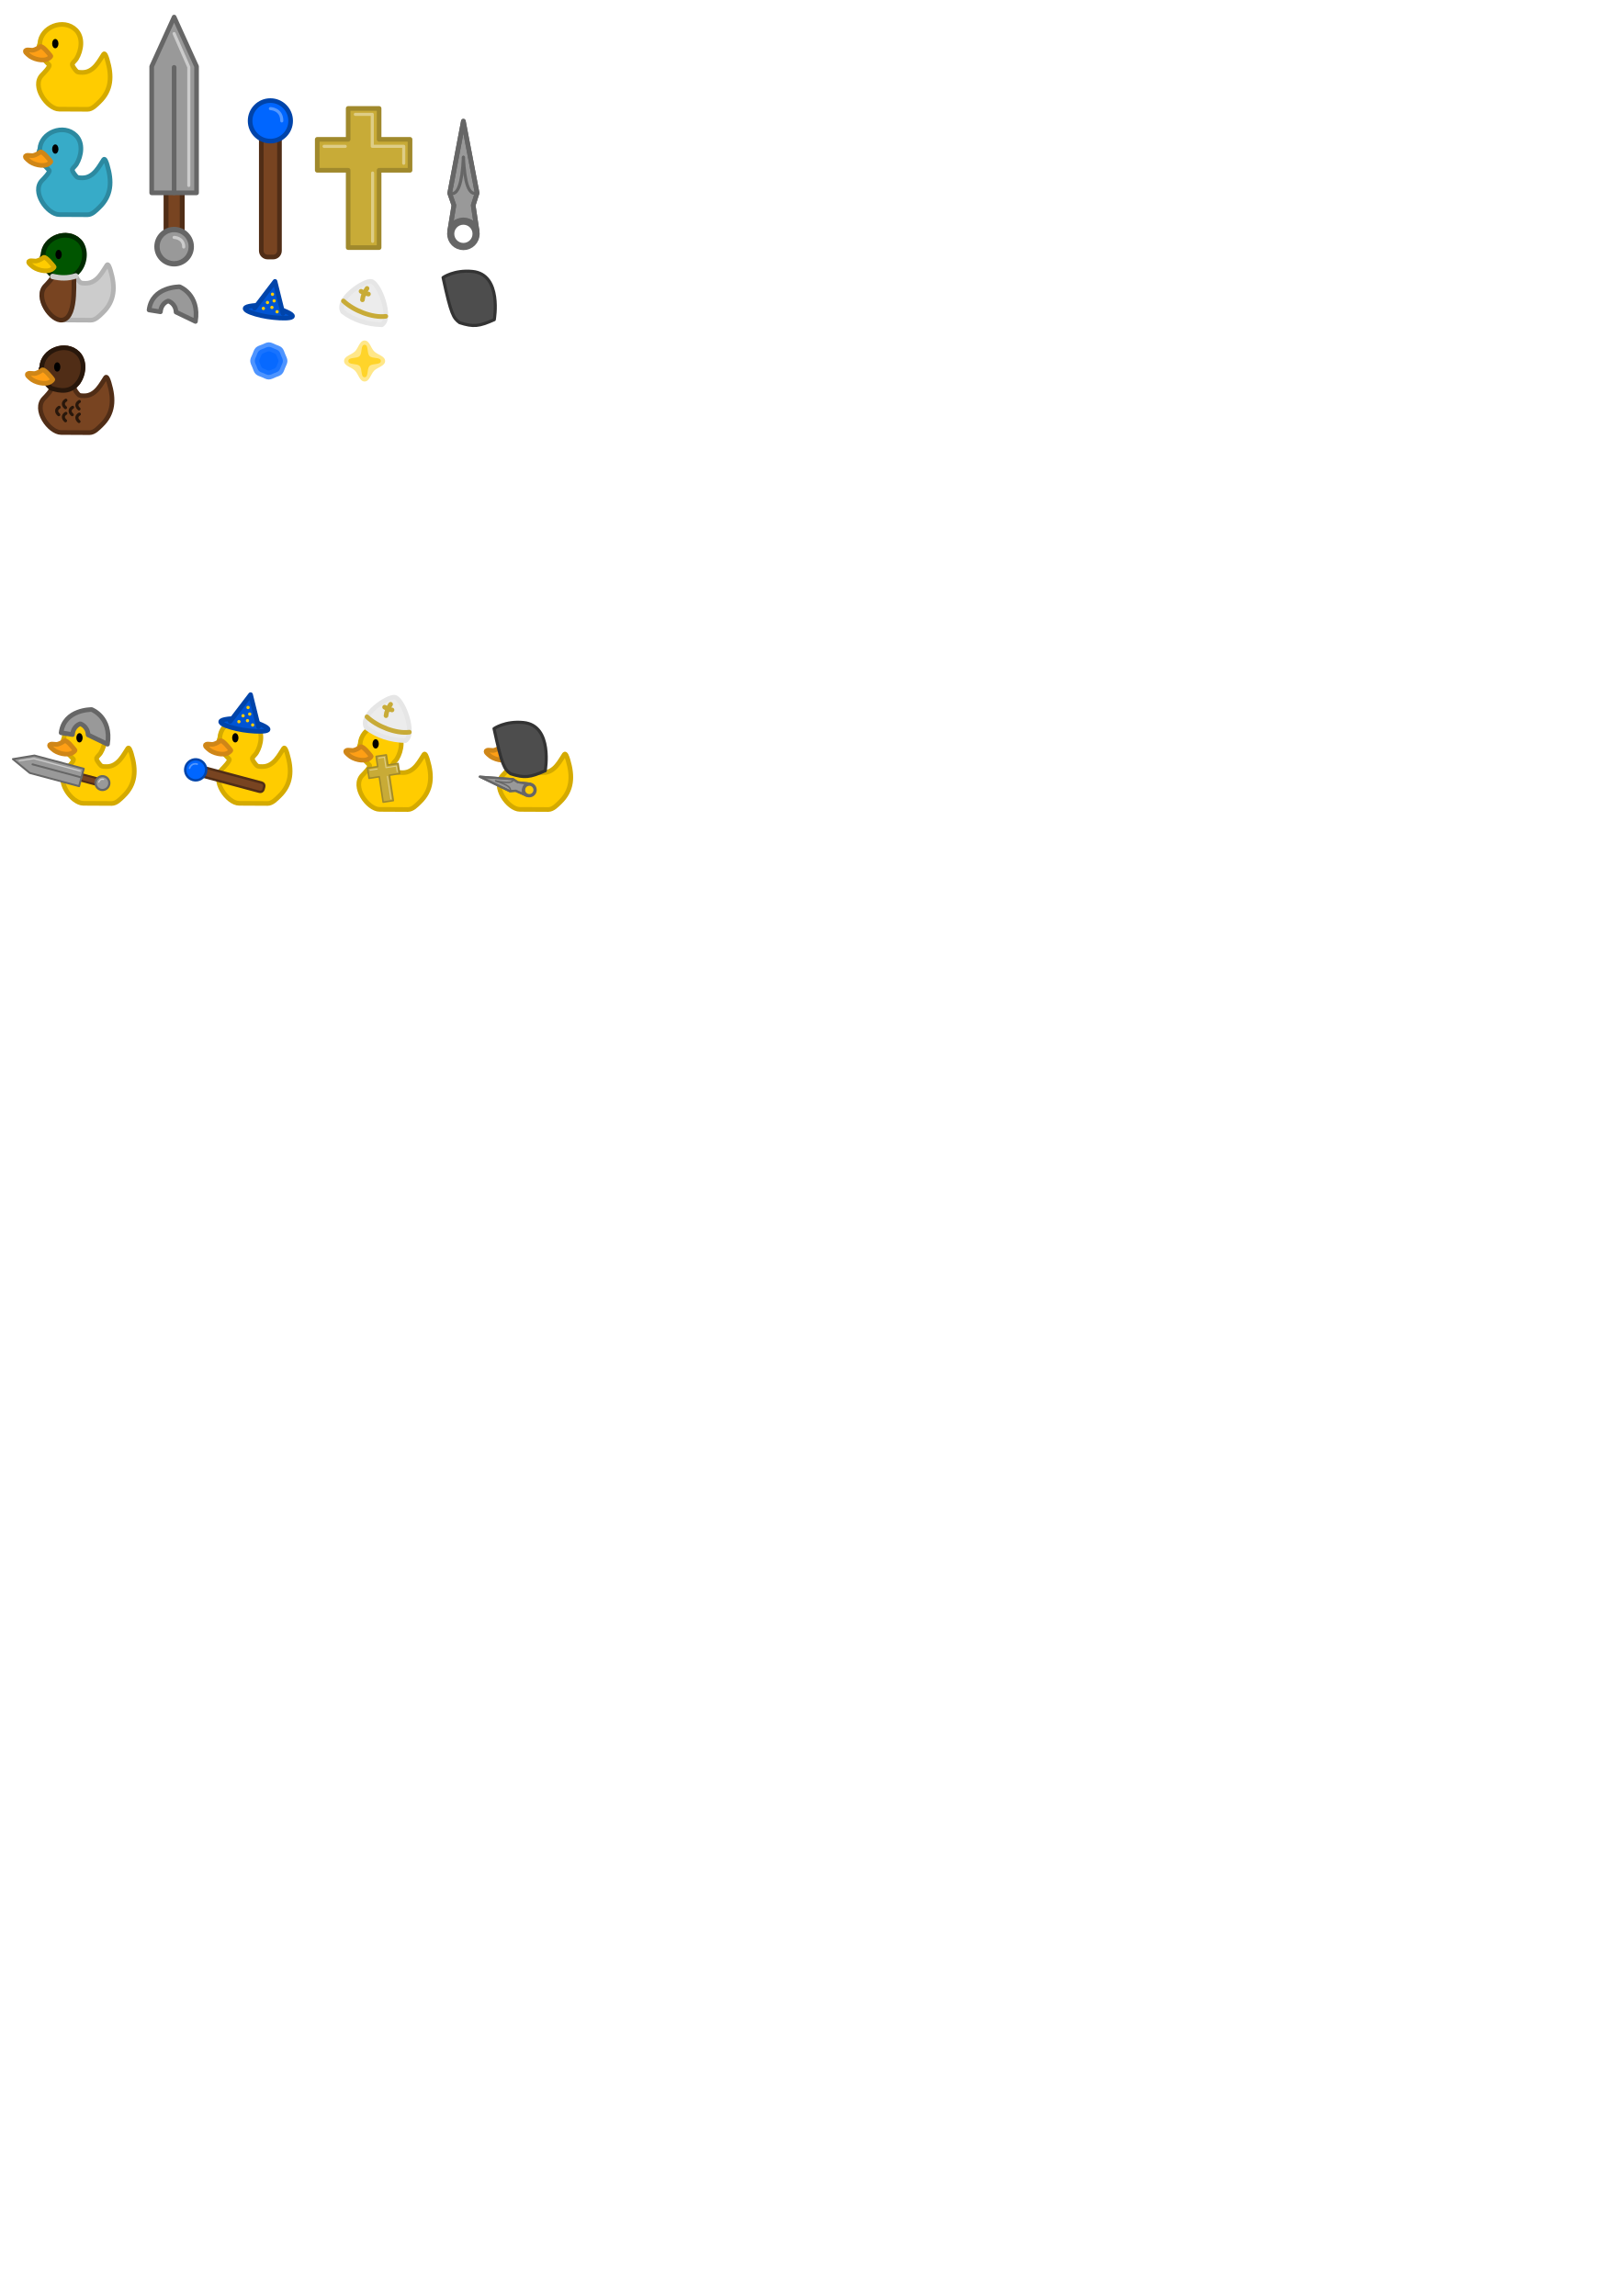
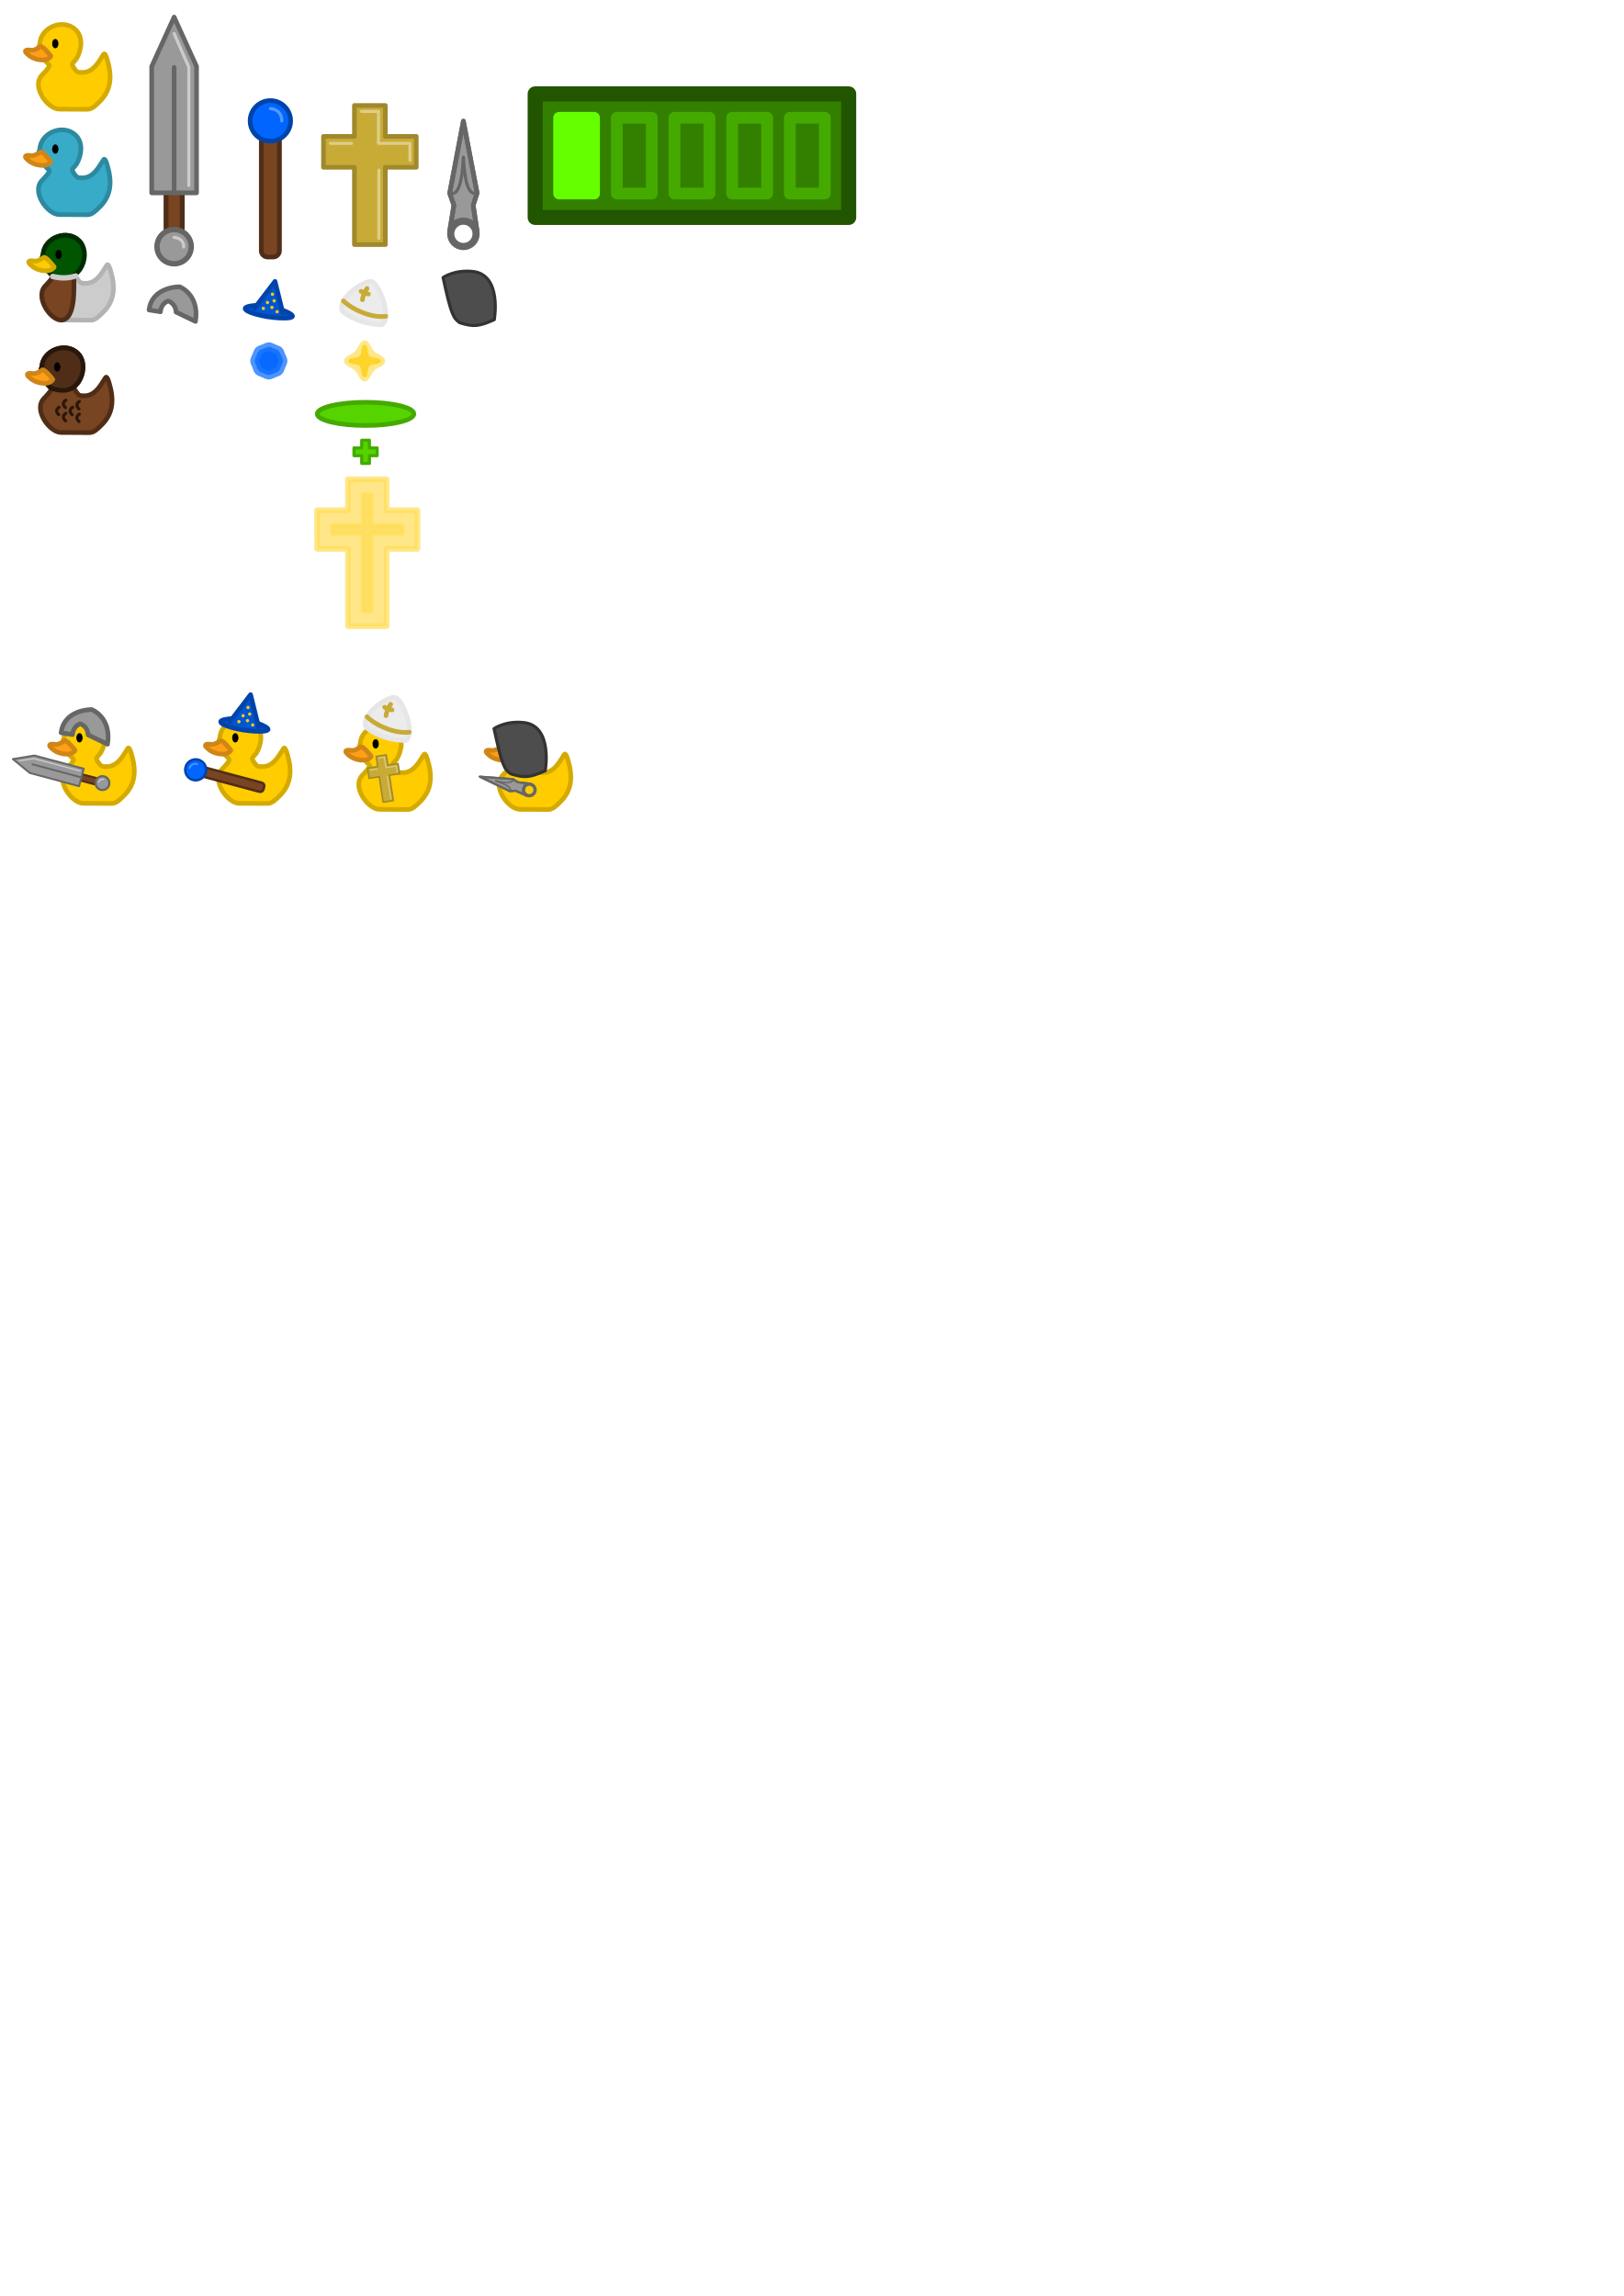
<svg xmlns="http://www.w3.org/2000/svg" xmlns:xlink="http://www.w3.org/1999/xlink" width="210mm" height="297mm" viewBox="0 0 210 297" version="1.1" id="svg1">
  <defs id="defs1" />
  <g id="layer1">
+     <ellipse style="fill:#55d400;stroke:#44aa00;stroke-width:0.6;stroke-linecap:round;stroke-linejoin:round;stroke-dasharray:none;stroke-opacity:0.998;paint-order:normal" id="path23" cx="47.281" cy="53.539" rx="6.251" ry="1.501" />
    <g id="g309-5" transform="translate(-73.71679,-89.89099)">
      <path style="fill:#ffcc00;fill-opacity:1;stroke:#d4aa00;stroke-width:0.6;stroke-linecap:round;stroke-linejoin:round;stroke-dasharray:none;stroke-dashoffset:0;stroke-opacity:1;paint-order:normal" d="m 78.865,95.555 c 0.114,-2.192 3.098,-3.351 4.67,-1.779 0.978,0.978 0.714,2.644 0.073,3.711 -0.142,0.236 -0.415,0.426 -0.533,0.665 -0.097,0.196 0.419,0.849 0.574,0.979 0.172,0.144 0.526,0.129 0.735,0.129 1.5,0 2.207,-1.601 2.737,-2.363 0.158,-0.227 0.359,0.36 0.459,0.692 0.646,2.145 0.568,3.966 -1.029,5.498 -0.412,0.395 -0.91,0.942 -1.514,0.942 -1.498,0 -2.737,-0.019 -3.664,-0.019 -1.518,0 -3.66,-2.978 -2.2,-4.438 0.133,-0.133 1.087,-1.104 0.905,-1.286 -0.7,-0.7 -1.697,-1.657 -1.215,-2.731 z" id="path305-7" />
      <path style="fill:#ff9f15;fill-opacity:1;stroke:#cf8617;stroke-width:0.6;stroke-linecap:round;stroke-linejoin:round;stroke-dasharray:none;stroke-dashoffset:0;stroke-opacity:1;paint-order:normal" d="m 78.945,95.909 c -0.256,0.187 -0.565,0.366 -0.875,0.453 -0.29,0.081 -0.709,-0.078 -0.954,0.019 -0.356,0.14 0.161,0.509 0.254,0.602 0.547,0.547 1.952,0.919 2.629,0.468 0.052,-0.035 0.353,-0.245 0.285,-0.327 -0.209,-0.252 -1.016,-1.302 -1.339,-1.214 z" id="path306-4" />
      <ellipse style="fill:#000000;fill-opacity:1;stroke:none;stroke-width:0.632;stroke-linecap:round;stroke-linejoin:round;stroke-dasharray:none;stroke-dashoffset:0;stroke-opacity:1;paint-order:normal" id="path309-1" cx="80.868" cy="95.535" rx="0.409" ry="0.601" />
    </g>
    <g id="g309-5-3" transform="translate(-73.46537,-48.06432)">
      <path style="fill:#784421;fill-opacity:1;stroke:#502d16;stroke-width:0.6;stroke-linecap:round;stroke-linejoin:round;stroke-dasharray:none;stroke-dashoffset:0;stroke-opacity:1;paint-order:normal" d="m 78.865,95.555 c 0.114,-2.192 3.098,-3.351 4.67,-1.779 0.978,0.978 0.714,2.644 0.073,3.711 -0.142,0.236 -0.415,0.426 -0.533,0.665 -0.097,0.196 0.419,0.849 0.574,0.979 0.172,0.144 0.526,0.129 0.735,0.129 1.5,0 2.207,-1.601 2.737,-2.363 0.158,-0.227 0.359,0.36 0.459,0.692 0.646,2.145 0.568,3.966 -1.029,5.498 -0.412,0.395 -0.91,0.942 -1.514,0.942 -1.498,0 -2.737,-0.019 -3.664,-0.019 -1.518,0 -3.66,-2.978 -2.2,-4.438 0.133,-0.133 1.087,-1.104 0.905,-1.286 -0.7,-0.7 -1.697,-1.657 -1.215,-2.731 z" id="path305-7-5" />
      <path style="display:inline;fill:#502d16;fill-opacity:1;stroke:#28170b;stroke-width:0.6;stroke-linecap:round;stroke-linejoin:round;stroke-dasharray:none;stroke-dashoffset:0;stroke-opacity:1;paint-order:normal" d="m 78.865,95.555 c 0.114,-2.192 3.098,-3.351 4.67,-1.779 0.978,0.978 0.804,2.704 0.073,3.711 -1.023,1.41 -2.331,1.166 -3.529,0.799 -0.7,-0.7 -1.697,-1.657 -1.215,-2.731 z" id="path305-7-8-0-9" />
      <path style="fill:#ff9f15;fill-opacity:1;stroke:#cf8617;stroke-width:0.6;stroke-linecap:round;stroke-linejoin:round;stroke-dasharray:none;stroke-dashoffset:0;stroke-opacity:1;paint-order:normal" d="m 78.945,95.909 c -0.256,0.187 -0.565,0.366 -0.875,0.453 -0.29,0.081 -0.709,-0.078 -0.954,0.019 -0.356,0.14 0.161,0.509 0.254,0.602 0.547,0.547 1.952,0.919 2.629,0.468 0.052,-0.035 0.353,-0.245 0.285,-0.327 -0.209,-0.252 -1.016,-1.302 -1.339,-1.214 z" id="path306-4-6" />
      <ellipse style="fill:#000000;fill-opacity:1;stroke:none;stroke-width:0.632;stroke-linecap:round;stroke-linejoin:round;stroke-dasharray:none;stroke-dashoffset:0;stroke-opacity:1;paint-order:normal" id="path309-1-29" cx="80.868" cy="95.535" rx="0.409" ry="0.601" />
      <path style="fill:none;stroke:#28170b;stroke-width:0.4;stroke-linecap:round;stroke-linejoin:round;stroke-dasharray:none;stroke-opacity:0.998;paint-order:stroke markers fill" d="m 81.983,99.838 c -0.429,0.25 -0.403,0.658 -0.045,0.956" id="path13" />
      <path style="fill:none;stroke:#28170b;stroke-width:0.4;stroke-linecap:round;stroke-linejoin:round;stroke-dasharray:none;stroke-opacity:0.998;paint-order:stroke markers fill" d="m 82.855,100.752 c -0.429,0.25 -0.403,0.658 -0.045,0.956" id="path13-4" />
      <path style="fill:none;stroke:#28170b;stroke-width:0.4;stroke-linecap:round;stroke-linejoin:round;stroke-dasharray:none;stroke-opacity:0.998;paint-order:stroke markers fill" d="m 83.727,100.002 c -0.429,0.25 -0.403,0.658 -0.045,0.956" id="path13-6" />
      <path style="fill:none;stroke:#28170b;stroke-width:0.4;stroke-linecap:round;stroke-linejoin:round;stroke-dasharray:none;stroke-opacity:0.998;paint-order:stroke markers fill" d="m 83.727,101.634 c -0.429,0.25 -0.403,0.658 -0.045,0.956" id="path13-1" />
      <path style="fill:none;stroke:#28170b;stroke-width:0.4;stroke-linecap:round;stroke-linejoin:round;stroke-dasharray:none;stroke-opacity:0.998;paint-order:stroke markers fill" d="m 81.11,100.752 c -0.429,0.25 -0.403,0.658 -0.045,0.956" id="path13-9" />
      <path style="fill:none;stroke:#28170b;stroke-width:0.4;stroke-linecap:round;stroke-linejoin:round;stroke-dasharray:none;stroke-opacity:0.998;paint-order:stroke markers fill" d="m 81.983,101.535 c -0.429,0.25 -0.403,0.658 -0.045,0.956" id="path13-2" />
    </g>
    <g id="g309-5-0" transform="translate(-73.28835,-62.61608)">
      <path style="fill:#cccccc;fill-opacity:1;stroke:#b3b3b3;stroke-width:0.6;stroke-linecap:round;stroke-linejoin:round;stroke-dasharray:none;stroke-dashoffset:0;stroke-opacity:1;paint-order:normal" d="m 78.865,95.555 c 0.114,-2.192 3.098,-3.351 4.67,-1.779 0.978,0.978 0.258,2.465 -0.382,3.533 -0.142,0.236 0.041,0.605 -0.077,0.843 -0.097,0.196 0.419,0.849 0.574,0.979 0.172,0.144 0.526,0.129 0.735,0.129 1.5,0 2.207,-1.601 2.737,-2.363 0.158,-0.227 0.359,0.36 0.459,0.692 0.646,2.145 0.568,3.966 -1.029,5.498 -0.412,0.395 -0.91,0.942 -1.514,0.942 -1.498,0 -2.737,-0.019 -3.664,-0.019 -1.518,0 -3.66,-2.978 -2.2,-4.438 0.133,-0.133 1.087,-1.104 0.905,-1.286 -0.7,-0.7 -1.697,-1.657 -1.215,-2.731 z" id="path305-7-8" />
      <path style="fill:#784421;fill-opacity:1;stroke:#502d16;stroke-width:0.6;stroke-linecap:round;stroke-linejoin:round;stroke-dasharray:none;stroke-dashoffset:0;stroke-opacity:1;paint-order:normal" d="m 78.865,95.555 c 0.114,-2.192 3.098,-3.351 4.67,-1.779 0.978,0.978 0.258,2.465 -0.382,3.533 -0.142,0.236 0.026,0.668 -0.238,0.698 -0.263,0.03 0.518,5.636 -1.54,6.004 -1.477,0.264 -3.66,-2.978 -2.2,-4.438 0.133,-0.133 1.087,-1.104 0.905,-1.286 -0.7,-0.7 -1.697,-1.657 -1.215,-2.731 z" id="path305-7-8-02" />
      <path style="display:inline;fill:#005500;fill-opacity:1;stroke:#002b00;stroke-width:0.6;stroke-linecap:round;stroke-linejoin:round;stroke-dasharray:none;stroke-dashoffset:0;stroke-opacity:1;paint-order:normal" d="m 78.865,95.555 c 0.114,-2.192 3.098,-3.351 4.67,-1.779 0.978,0.978 0.804,2.704 0.073,3.711 -1.023,1.41 -2.331,1.166 -3.529,0.799 -0.7,-0.7 -1.697,-1.657 -1.215,-2.731 z" id="path305-7-8-0" />
      <path style="fill:none;fill-opacity:1;stroke:#cccccc;stroke-width:0.7;stroke-linecap:round;stroke-linejoin:round;stroke-dasharray:none;stroke-opacity:1;paint-order:stroke markers fill" d="m 80.101,98.377 c 1.019,0.243 1.935,0.274 2.982,-0.064" id="path22" />
      <path style="fill:#ffcc00;fill-opacity:1;stroke:#d4aa00;stroke-width:0.6;stroke-linecap:round;stroke-linejoin:round;stroke-dasharray:none;stroke-dashoffset:0;stroke-opacity:1;paint-order:normal" d="m 78.945,95.909 c -0.256,0.187 -0.565,0.366 -0.875,0.453 -0.29,0.081 -0.709,-0.078 -0.954,0.019 -0.356,0.14 0.161,0.509 0.254,0.602 0.547,0.547 1.952,0.919 2.629,0.468 0.052,-0.035 0.353,-0.245 0.285,-0.327 -0.209,-0.252 -1.016,-1.302 -1.339,-1.214 z" id="path306-4-5" />
      <ellipse style="fill:#000000;fill-opacity:1;stroke:none;stroke-width:0.632;stroke-linecap:round;stroke-linejoin:round;stroke-dasharray:none;stroke-dashoffset:0;stroke-opacity:1;paint-order:normal" id="path309-1-0" cx="80.868" cy="95.535" rx="0.409" ry="0.601" />
    </g>
    <g id="g309-5-7" transform="translate(-73.71679,-76.25354)">
      <path style="fill:#37abc8;fill-opacity:1;stroke:#2c89a0;stroke-width:0.6;stroke-linecap:round;stroke-linejoin:round;stroke-dasharray:none;stroke-dashoffset:0;stroke-opacity:1;paint-order:normal" d="m 78.865,95.555 c 0.114,-2.192 3.098,-3.351 4.67,-1.779 0.978,0.978 0.714,2.644 0.073,3.711 -0.142,0.236 -0.415,0.426 -0.533,0.665 -0.097,0.196 0.419,0.849 0.574,0.979 0.172,0.144 0.526,0.129 0.735,0.129 1.5,0 2.207,-1.601 2.737,-2.363 0.158,-0.227 0.359,0.36 0.459,0.692 0.646,2.145 0.568,3.966 -1.029,5.498 -0.412,0.395 -0.91,0.942 -1.514,0.942 -1.498,0 -2.737,-0.019 -3.664,-0.019 -1.518,0 -3.66,-2.978 -2.2,-4.438 0.133,-0.133 1.087,-1.104 0.905,-1.286 -0.7,-0.7 -1.697,-1.657 -1.215,-2.731 z" id="path305-7-2" />
      <path style="fill:#ff9f15;fill-opacity:1;stroke:#cf8617;stroke-width:0.6;stroke-linecap:round;stroke-linejoin:round;stroke-dasharray:none;stroke-dashoffset:0;stroke-opacity:1;paint-order:normal" d="m 78.945,95.909 c -0.256,0.187 -0.565,0.366 -0.875,0.453 -0.29,0.081 -0.709,-0.078 -0.954,0.019 -0.356,0.14 0.161,0.509 0.254,0.602 0.547,0.547 1.952,0.919 2.629,0.468 0.052,-0.035 0.353,-0.245 0.285,-0.327 -0.209,-0.252 -1.016,-1.302 -1.339,-1.214 z" id="path306-4-9" />
      <ellipse style="fill:#000000;fill-opacity:1;stroke:none;stroke-width:0.632;stroke-linecap:round;stroke-linejoin:round;stroke-dasharray:none;stroke-dashoffset:0;stroke-opacity:1;paint-order:normal" id="path309-1-2" cx="80.868" cy="95.535" rx="0.409" ry="0.601" />
    </g>
    <g id="g1" transform="translate(-6.610538,6.670045)">
      <path style="display:none;fill:#666666;fill-opacity:0.574;stroke:none;stroke-width:0.6;stroke-linecap:round;stroke-linejoin:round;stroke-dasharray:none;stroke-opacity:0.998;paint-order:stroke markers fill" d="m 32.032,18.275 c 0,-10.1 4.422,-16.88 13.289,-16.88 C 43.249,-2.333 34.644,-5.794 29.131,-4.463" id="path7" />
      <rect style="fill:#784421;stroke:#502d16;stroke-width:0.633;stroke-linecap:round;stroke-linejoin:round;stroke-dasharray:none;stroke-opacity:0.998;paint-order:normal" id="rect1" width="2.09" height="5.879" x="28.085" y="17.672" />
      <path style="fill:#999999;stroke:#666666;stroke-width:0.6;stroke-linecap:round;stroke-linejoin:round;stroke-dasharray:none;stroke-opacity:0.998;paint-order:normal" d="m 26.229,1.928 v 16.347 h 5.803 V 1.928 l -2.901,-6.391 z" id="path17" />
      <ellipse style="fill:#999999;stroke:#666666;stroke-width:0.692;stroke-linecap:round;stroke-linejoin:round;stroke-dasharray:none;stroke-opacity:0.998;paint-order:normal" id="path1" cx="29.131" cy="25.238" rx="2.216" ry="2.216" />
      <path style="fill:#999999;stroke:#666666;stroke-width:0.6;stroke-linecap:round;stroke-linejoin:round;stroke-dasharray:none;stroke-opacity:0.998;paint-order:normal" d="M 29.131,18.275 V 2.043 Z" id="path18" />
      <path style="fill:none;stroke:#cccccc;stroke-width:0.4;stroke-linecap:round;stroke-linejoin:round;stroke-dasharray:none;stroke-opacity:0.998;paint-order:normal" d="m 29.131,24.038 c 0,0 1.239,0.032 1.239,1.239" id="path6" />
      <path style="fill:none;stroke:#cccccc;stroke-width:0.4;stroke-linecap:round;stroke-linejoin:round;stroke-dasharray:none;stroke-opacity:0.998;paint-order:normal" d="m 29.131,-2.327 1.897,4.334 V 17.319" id="path5" />
    </g>
    <g id="g2">
      <rect style="fill:#784421;stroke:#502d16;stroke-width:0.6;stroke-linecap:round;stroke-linejoin:round;stroke-dasharray:none;stroke-opacity:0.998;paint-order:normal" id="rect1-0" width="2.353" height="17.308" x="33.793" y="15.941" ry="0.821" />
      <ellipse style="fill:#0066ff;stroke:#0044aa;stroke-width:0.6;stroke-linecap:round;stroke-linejoin:round;stroke-dasharray:none;stroke-opacity:0.998;paint-order:normal" id="path1-8" cx="34.969" cy="15.632" rx="2.62" ry="2.62" />
      <path style="fill:none;stroke:#5599ff;stroke-width:0.4;stroke-linecap:round;stroke-linejoin:round;stroke-dasharray:none;stroke-opacity:0.998;paint-order:normal" d="m 34.969,14.049 c 0,0 1.476,0.019 1.476,1.592" id="path4" />
    </g>
-     <g id="g9">
+     <g id="g9" transform="translate(0.8065841,-0.3840926)">
      <path style="fill:#c8ab37;stroke:#a0892c;stroke-width:0.6;stroke-linecap:round;stroke-linejoin:round;stroke-dasharray:none;stroke-opacity:0.998;paint-order:normal" d="m 45.031,32.026 h 4 v -10 h 4 v -4 h -4 v -4 h -4 v 4 h -4 v 4 l 4,1e-6 z" id="path2" />
      <path d="m 41.912,18.932 h 2.739" style="fill:none;stroke:#decd87;stroke-width:0.4;stroke-linecap:round;stroke-linejoin:round;stroke-dasharray:none;stroke-opacity:0.998;paint-order:stroke markers fill" id="path1-9" />
      <path style="fill:none;stroke:#decd87;stroke-width:0.4;stroke-linecap:round;stroke-linejoin:round;stroke-dasharray:none;stroke-opacity:0.998;paint-order:stroke markers fill" d="M 48.193,31.219 V 22.384" id="path9" />
      <path style="fill:none;stroke:#decd87;stroke-width:0.4;stroke-linecap:round;stroke-linejoin:round;stroke-dasharray:none;stroke-opacity:0.998;paint-order:stroke markers fill" d="m 52.216,21.119 v -2.196 h -4.069 l 5.14e-4,-4.13 h -2.194" id="path8" />
    </g>
    <path style="fill:#999999;stroke:#666666;stroke-width:0.6;stroke-linecap:round;stroke-linejoin:round;stroke-dasharray:none;stroke-opacity:0.998;paint-order:normal" d="m 19.281,40.096 1.469,0.237 c 0.108,-1.165 1.011,-1.398 1.011,-1.398 0,0 0.955,0.285 1.009,1.437 l 2.509,1.207 c 0.565,-3.506 -2.05,-4.483 -2.05,-4.483 0,0 -3.576,-0.055 -3.949,3.001 z" id="path3" />
    <g id="g11" transform="translate(-0.00706945,39.02997)">
      <use x="0" y="0" xlink:href="#g309-5" id="use9" transform="translate(3.13578,50.76382)" />
      <use x="0" y="0" xlink:href="#path3" id="use10" transform="translate(-11.36824,15.65813)" />
      <use x="0" y="0" xlink:href="#g1" id="use11" transform="matrix(0.1045204,-0.3900755,0.3900755,0.1045204,-1.544536,67.71548)" />
    </g>
    <g id="g12" transform="translate(26.70656,36.09714)">
      <path style="fill:#0055d4;stroke:#0044aa;stroke-width:0.6;stroke-linecap:round;stroke-linejoin:round;stroke-dasharray:none;stroke-opacity:0.998;paint-order:normal" d="m 6.461,3.4 c -3.095,0.215 -0.628,1.15 1.396,1.472 2.024,0.322 4.998,0.319 1.988,-0.848" id="path11" />
      <path style="fill:#0055d4;stroke:#0044aa;stroke-width:0.6;stroke-linecap:round;stroke-linejoin:round;stroke-dasharray:none;stroke-opacity:0.998;paint-order:normal" d="M 9.89,4.453 8.861,0.304 6.218,3.766" id="path12" />
      <circle style="fill:#ffcc00;stroke:none;stroke-width:0.2;stroke-linecap:round;stroke-linejoin:round;stroke-dasharray:none;stroke-opacity:0.998;paint-order:normal" id="path14" cx="7.354" cy="3.798" r="0.214" />
      <circle style="fill:#ffcc00;stroke:none;stroke-width:0.2;stroke-linecap:round;stroke-linejoin:round;stroke-dasharray:none;stroke-opacity:0.998;paint-order:normal" id="path14-8" cx="7.889" cy="3.033" r="0.214" />
      <circle style="fill:#ffcc00;stroke:none;stroke-width:0.2;stroke-linecap:round;stroke-linejoin:round;stroke-dasharray:none;stroke-opacity:0.998;paint-order:normal" id="path14-6" cx="9.132" cy="4.227" r="0.214" />
      <circle style="fill:#ffcc00;stroke:none;stroke-width:0.2;stroke-linecap:round;stroke-linejoin:round;stroke-dasharray:none;stroke-opacity:0.998;paint-order:normal" id="path14-69" cx="8.463" cy="3.669" r="0.214" />
      <circle style="fill:#ffcc00;stroke:none;stroke-width:0.2;stroke-linecap:round;stroke-linejoin:round;stroke-dasharray:none;stroke-opacity:0.998;paint-order:normal" id="path14-2" cx="8.749" cy="2.818" r="0.214" />
      <circle style="fill:#ffcc00;stroke:none;stroke-width:0.2;stroke-linecap:round;stroke-linejoin:round;stroke-dasharray:none;stroke-opacity:0.998;paint-order:normal" id="path14-5" cx="8.534" cy="1.967" r="0.214" />
    </g>
    <g id="g23" transform="translate(-0.00706945,39.02997)">
      <use x="0" y="0" xlink:href="#g309-5" id="use12" transform="translate(23.28891,50.76382)" />
      <use x="0" y="0" xlink:href="#g12" id="use13" transform="translate(-3.152405,14.42477)" style="fill:#ffcc00" />
      <use x="0" y="0" xlink:href="#g2" id="use14" transform="matrix(0.1341173,-0.5005327,0.5005327,0.1341173,12.80043,75.95892)" />
    </g>
    <g id="g20" transform="translate(38.52063,36.85158)">
      <path style="fill:#ececec;stroke:#e6e6e6;stroke-width:0.6;stroke-linecap:round;stroke-linejoin:round;stroke-dasharray:none;stroke-opacity:0.998;paint-order:normal" d="M 5.814,3.488 C 7.23,4.55 8.915,5.106 10.87,5.157 12.235,4.31 10.544,-0.265 9.479,-0.455 8.62,-0.608 4.841,1.833 5.814,3.488 Z" id="path15" />
      <path style="fill:none;stroke:#c8ab37;stroke-width:0.6;stroke-linecap:round;stroke-linejoin:round;stroke-dasharray:none;stroke-opacity:0.998;paint-order:normal" d="M 5.894,2.078 C 7.173,3.303 9.628,4.296 11.373,4.064" id="path16" />
      <path style="fill:none;stroke:#c8ab37;stroke-width:0.6;stroke-linecap:round;stroke-linejoin:round;stroke-dasharray:none;stroke-opacity:0.998;paint-order:normal" d="M 8.95,0.456 C 8.597,0.971 8.399,1.463 8.356,1.93" id="path19" />
      <path style="fill:none;stroke:#c8ab37;stroke-width:0.6;stroke-linecap:round;stroke-linejoin:round;stroke-dasharray:none;stroke-opacity:0.998;paint-order:normal" d="M 8.175,0.831 C 8.446,0.998 8.765,1.117 9.131,1.189" id="path20" />
    </g>
    <g id="g22" transform="translate(-0.00706945,39.02997)">
      <use x="0" y="0" xlink:href="#g309-5" id="use20" transform="translate(41.44079,51.54839)" />
      <use x="0" y="0" xlink:href="#g20" id="use21" transform="translate(3.05712,14.7646)" />
-       <use x="0" y="0" xlink:href="#g9" id="use22" transform="matrix(0.3286899,-0.05027876,0.05027876,0.3286899,33.14931,56.47212)" />
+       <use x="0" y="0" xlink:href="#g9" id="use22" transform="matrix(0.3286899,-0.05027876,0.05027876,0.3286899,32.90351,56.63893)" />
    </g>
    <g id="g25" style="stroke-width:0.6;stroke-dasharray:none">
      <path style="fill:#999999;stroke:#666666;stroke-width:0.6;stroke-linecap:round;stroke-linejoin:round;stroke-dasharray:none;stroke-opacity:0.998;paint-order:normal" d="m 58.161,29.895 0.543,-3.337 -0.543,-1.566 1.769,-9.319 1.775,9.293 -0.504,1.593 0.499,3.337 c -0.158,-1.126 -0.932,-1.292 -1.767,-1.292 -0.834,-4e-6 -1.621,0.151 -1.772,1.292 z" id="path24-7" />
      <circle style="fill:none;stroke:#666666;stroke-width:0.929;stroke-linecap:round;stroke-linejoin:round;stroke-dasharray:none;stroke-opacity:0.998;paint-order:normal" id="path23-8" cx="59.933" cy="30.247" r="1.644" />
      <path style="fill:none;stroke:#666666;stroke-width:0.4;stroke-linecap:round;stroke-linejoin:round;stroke-dasharray:none;stroke-opacity:0.998;paint-order:normal" d="m 58.161,24.992 c 1.067,0.393 1.604,-1.241 1.772,-4.63" id="path25" />
      <use x="0" y="0" xlink:href="#path25" id="use26" transform="matrix(-1,0,0,1,119.8668,-0.02680999)" style="stroke:#b3b3b3" />
      <path style="fill:none;stroke:#666666;stroke-width:0.6;stroke-linecap:round;stroke-linejoin:round;stroke-dasharray:none;stroke-opacity:0.998;paint-order:normal" d="m 58.161,29.895 0.543,-3.337 -0.543,-1.566 1.769,-9.319 1.775,9.293 -0.504,1.593 0.499,3.337 c -0.158,-1.126 -0.932,-1.292 -1.767,-1.292 -0.834,-4e-6 -1.621,0.151 -1.772,1.292 z" id="path24-7-0" />
    </g>
    <path style="fill:#4d4d4d;stroke:#333333;stroke-width:0.4;stroke-linecap:round;stroke-linejoin:round;stroke-dasharray:none;stroke-opacity:0.998;paint-order:normal" d="m 57.304,35.901 c 1.042,4.802 1.32,5.238 2.151,5.846 1.787,0.563 2.481,0.488 4.472,-0.394 0,0 1.055,-5.86 -2.818,-6.241 -2.376,-0.234 -3.805,0.789 -3.805,0.789 z" id="path26-5" />
    <g id="g7">
      <use x="0" y="0" xlink:href="#g309-5" id="use28" transform="translate(59.5856,90.57836)" />
      <use x="0" y="0" xlink:href="#g25" id="use30" transform="matrix(0.1177285,-0.4393688,0.4393688,0.1177285,48.1118,124.9542)" />
      <use x="0" y="0" xlink:href="#path26-5" id="use31" transform="translate(6.589787,58.34948)" />
    </g>
    <g id="g17" transform="matrix(0.1214557,0,0,0.1214557,18.73878,39.26403)">
      <use x="0" y="0" xlink:href="#path10" id="use17" transform="matrix(1.930925,0,0,1.930925,-122.8689,-56.88519)" />
      <use x="0" y="0" xlink:href="#path10" id="use16" transform="matrix(1.459386,0,0,1.459386,-60.63238,-28.07125)" />
      <path style="fill:#0066ff;fill-opacity:0.693;stroke:none;stroke-width:0.6;stroke-linecap:round;stroke-linejoin:round;stroke-dasharray:none;stroke-opacity:0.998;paint-order:stroke markers fill" id="path10" d="M 30.607,69.262 C 27.024,70.992 23.685,73.307 19.712,73.534 15.74,73.76 12.16,71.838 8.403,70.527 4.647,69.216 0.648,68.492 -2.32,65.844 -5.289,63.195 -6.462,59.304 -8.191,55.721 -9.92,52.138 -12.236,48.799 -12.462,44.826 c -0.226,-3.972 1.696,-7.553 3.007,-11.309 1.311,-3.756 2.035,-7.755 4.683,-10.724 2.649,-2.969 6.539,-4.141 10.123,-5.871 3.583,-1.729 6.922,-4.045 10.894,-4.271 3.972,-0.226 7.553,1.696 11.309,3.007 3.756,1.311 7.755,2.035 10.724,4.683 2.969,2.649 4.141,6.539 5.871,10.123 1.729,3.583 4.045,6.922 4.271,10.894 0.226,3.972 -1.696,7.553 -3.007,11.309 -1.311,3.756 -2.035,7.755 -4.683,10.724 -2.649,2.969 -6.539,4.141 -10.123,5.871 z" transform="matrix(0.2228428,0.2518008,-0.2518008,0.2228428,138.8302,46.9761)" />
    </g>
    <g id="g21" transform="matrix(0.8709161,0,0,0.8709161,6.086816,6.028004)">
      <path style="fill:#ffdd55;fill-opacity:0.693;stroke:none;stroke-width:0.6;stroke-linecap:round;stroke-linejoin:round;stroke-dasharray:none;stroke-opacity:0.998;paint-order:stroke markers fill" id="path21-2" d="m 47.41,47.511 c -0.411,0.411 -1.125,-0.106 -1.706,-0.106 -0.581,0 -1.295,0.517 -1.706,0.106 -0.411,-0.411 0.106,-1.125 0.106,-1.706 0,-0.581 -0.517,-1.295 -0.106,-1.706 0.411,-0.411 1.125,0.106 1.706,0.106 0.581,0 1.295,-0.517 1.706,-0.106 0.411,0.411 -0.106,1.125 -0.106,1.706 0,0.581 0.517,1.295 0.106,1.706 z" transform="matrix(0.892668,-0.892668,0.892668,0.892668,-34.53239,46.60809)" />
      <path style="fill:#ffcc00;fill-opacity:0.693;stroke:none;stroke-width:0.6;stroke-linecap:round;stroke-linejoin:round;stroke-dasharray:none;stroke-opacity:0.998;paint-order:stroke markers fill" id="path21" d="m 47.41,47.511 c -0.44,0.44 -1.084,-0.661 -1.706,-0.661 -0.622,0 -1.266,1.101 -1.706,0.661 -0.44,-0.44 0.661,-1.084 0.661,-1.706 0,-0.622 -1.101,-1.266 -0.661,-1.706 0.44,-0.44 1.084,0.661 1.706,0.661 0.622,0 1.266,-1.101 1.706,-0.661 0.44,0.44 -0.661,1.084 -0.661,1.706 0,0.622 1.101,1.266 0.661,1.706 z" transform="rotate(-45,47.50758,44.50061)" />
    </g>
+     <g id="g24">
+       <rect style="fill:#338000;stroke:#225500;stroke-width:1.951;stroke-linecap:round;stroke-linejoin:round;stroke-dasharray:none;stroke-opacity:0.998;paint-order:normal" id="rect13" width="40.545" height="15.978" x="69.219" y="12.146" />
+       <rect style="fill:#66ff00;stroke:#66ff00;stroke-width:1.516;stroke-linecap:round;stroke-linejoin:round;stroke-dasharray:none;stroke-opacity:0.998;paint-order:normal" id="rect14" width="4.52" height="9.797" x="72.314" y="15.236" />
+       <rect style="fill:#338000;stroke:#44aa00;stroke-width:1.516;stroke-linecap:round;stroke-linejoin:round;stroke-dasharray:none;stroke-opacity:0.998;paint-order:normal" id="rect14-7" width="4.52" height="9.797" x="79.774" y="15.236" />
+       <rect style="fill:#338000;stroke:#44aa00;stroke-width:1.516;stroke-linecap:round;stroke-linejoin:round;stroke-dasharray:none;stroke-opacity:0.998;paint-order:normal" id="rect14-7-6" width="4.52" height="9.797" x="87.234" y="15.236" />
+       <rect style="fill:#338000;stroke:#44aa00;stroke-width:1.516;stroke-linecap:round;stroke-linejoin:round;stroke-dasharray:none;stroke-opacity:0.998;paint-order:normal" id="rect14-7-4" width="4.52" height="9.797" x="94.694" y="15.236" />
+       <rect style="fill:#338000;stroke:#44aa00;stroke-width:1.516;stroke-linecap:round;stroke-linejoin:round;stroke-dasharray:none;stroke-opacity:0.998;paint-order:normal" id="rect14-7-3" width="4.52" height="9.797" x="102.154" y="15.236" />
+     </g>
+     <path style="fill:#55d400;stroke:#44aa00;stroke-width:0.4;stroke-linecap:round;stroke-linejoin:round;stroke-dasharray:none;stroke-opacity:0.998;paint-order:normal" d="m 46.781,58.944 h -1 v -1 h 1 v -1 h 1 v 1 h 1 v 1 h -1 v 1 h -1 z" id="path24" />
+     <g id="g26" style="fill:#ffdd55;fill-opacity:0.694;stroke:#ffdd55;stroke-opacity:0.694" transform="translate(-15,-0.9999999)">
+       <path style="fill:#ffdd55;fill-opacity:0.694;stroke:#ffdd55;stroke-width:0.734;stroke-linecap:round;stroke-linejoin:round;stroke-dasharray:none;stroke-opacity:0.694;paint-order:normal" d="m 60,82 h 5 v -10 h 4 v -5 h -4 v -4 h -5 v 4 h -4 l 0.016,5 h 3.984 z" id="path2-5-1-8" />
+       <path style="fill:#ffdd55;fill-opacity:0.694;stroke:#ffdd55;stroke-width:0.6;stroke-linecap:round;stroke-linejoin:round;stroke-dasharray:none;stroke-opacity:0.694;paint-order:normal" d="m 62,80 h 1 v -10 h 4 v -1 h -4 v -4 h -1 v 4 h -4 v 1 h 4 z" id="path2-5-10" />
+     </g>
  </g>
</svg>
